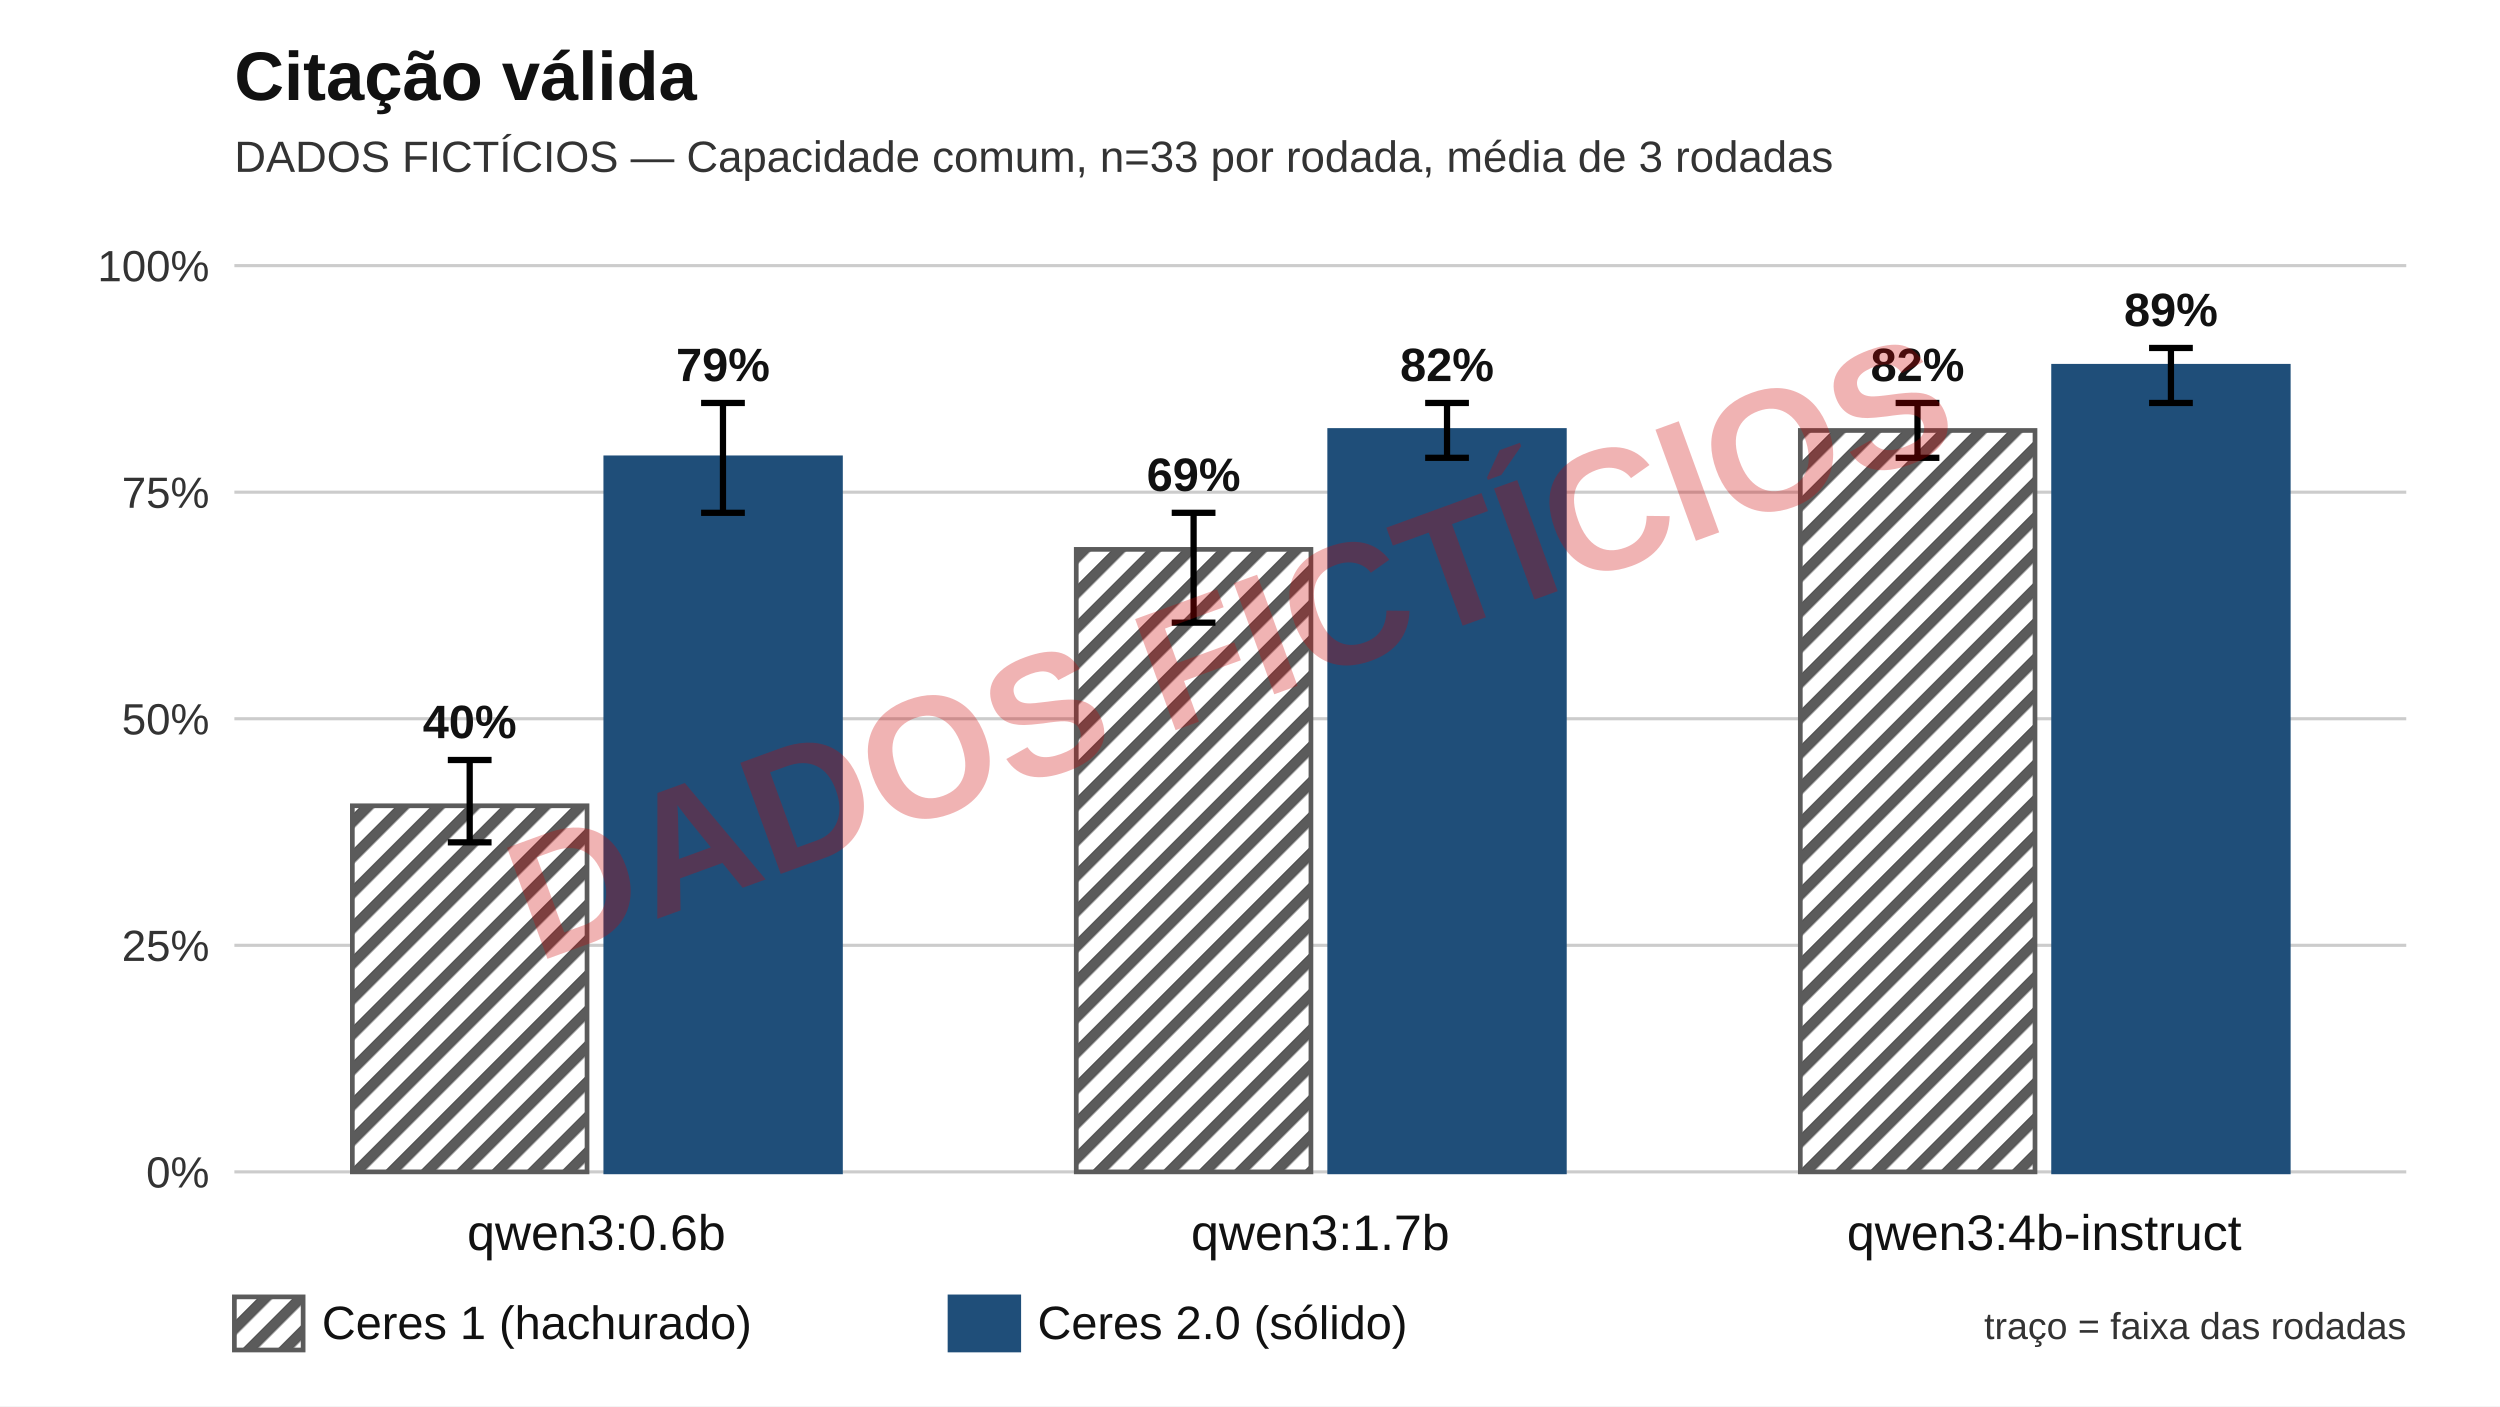
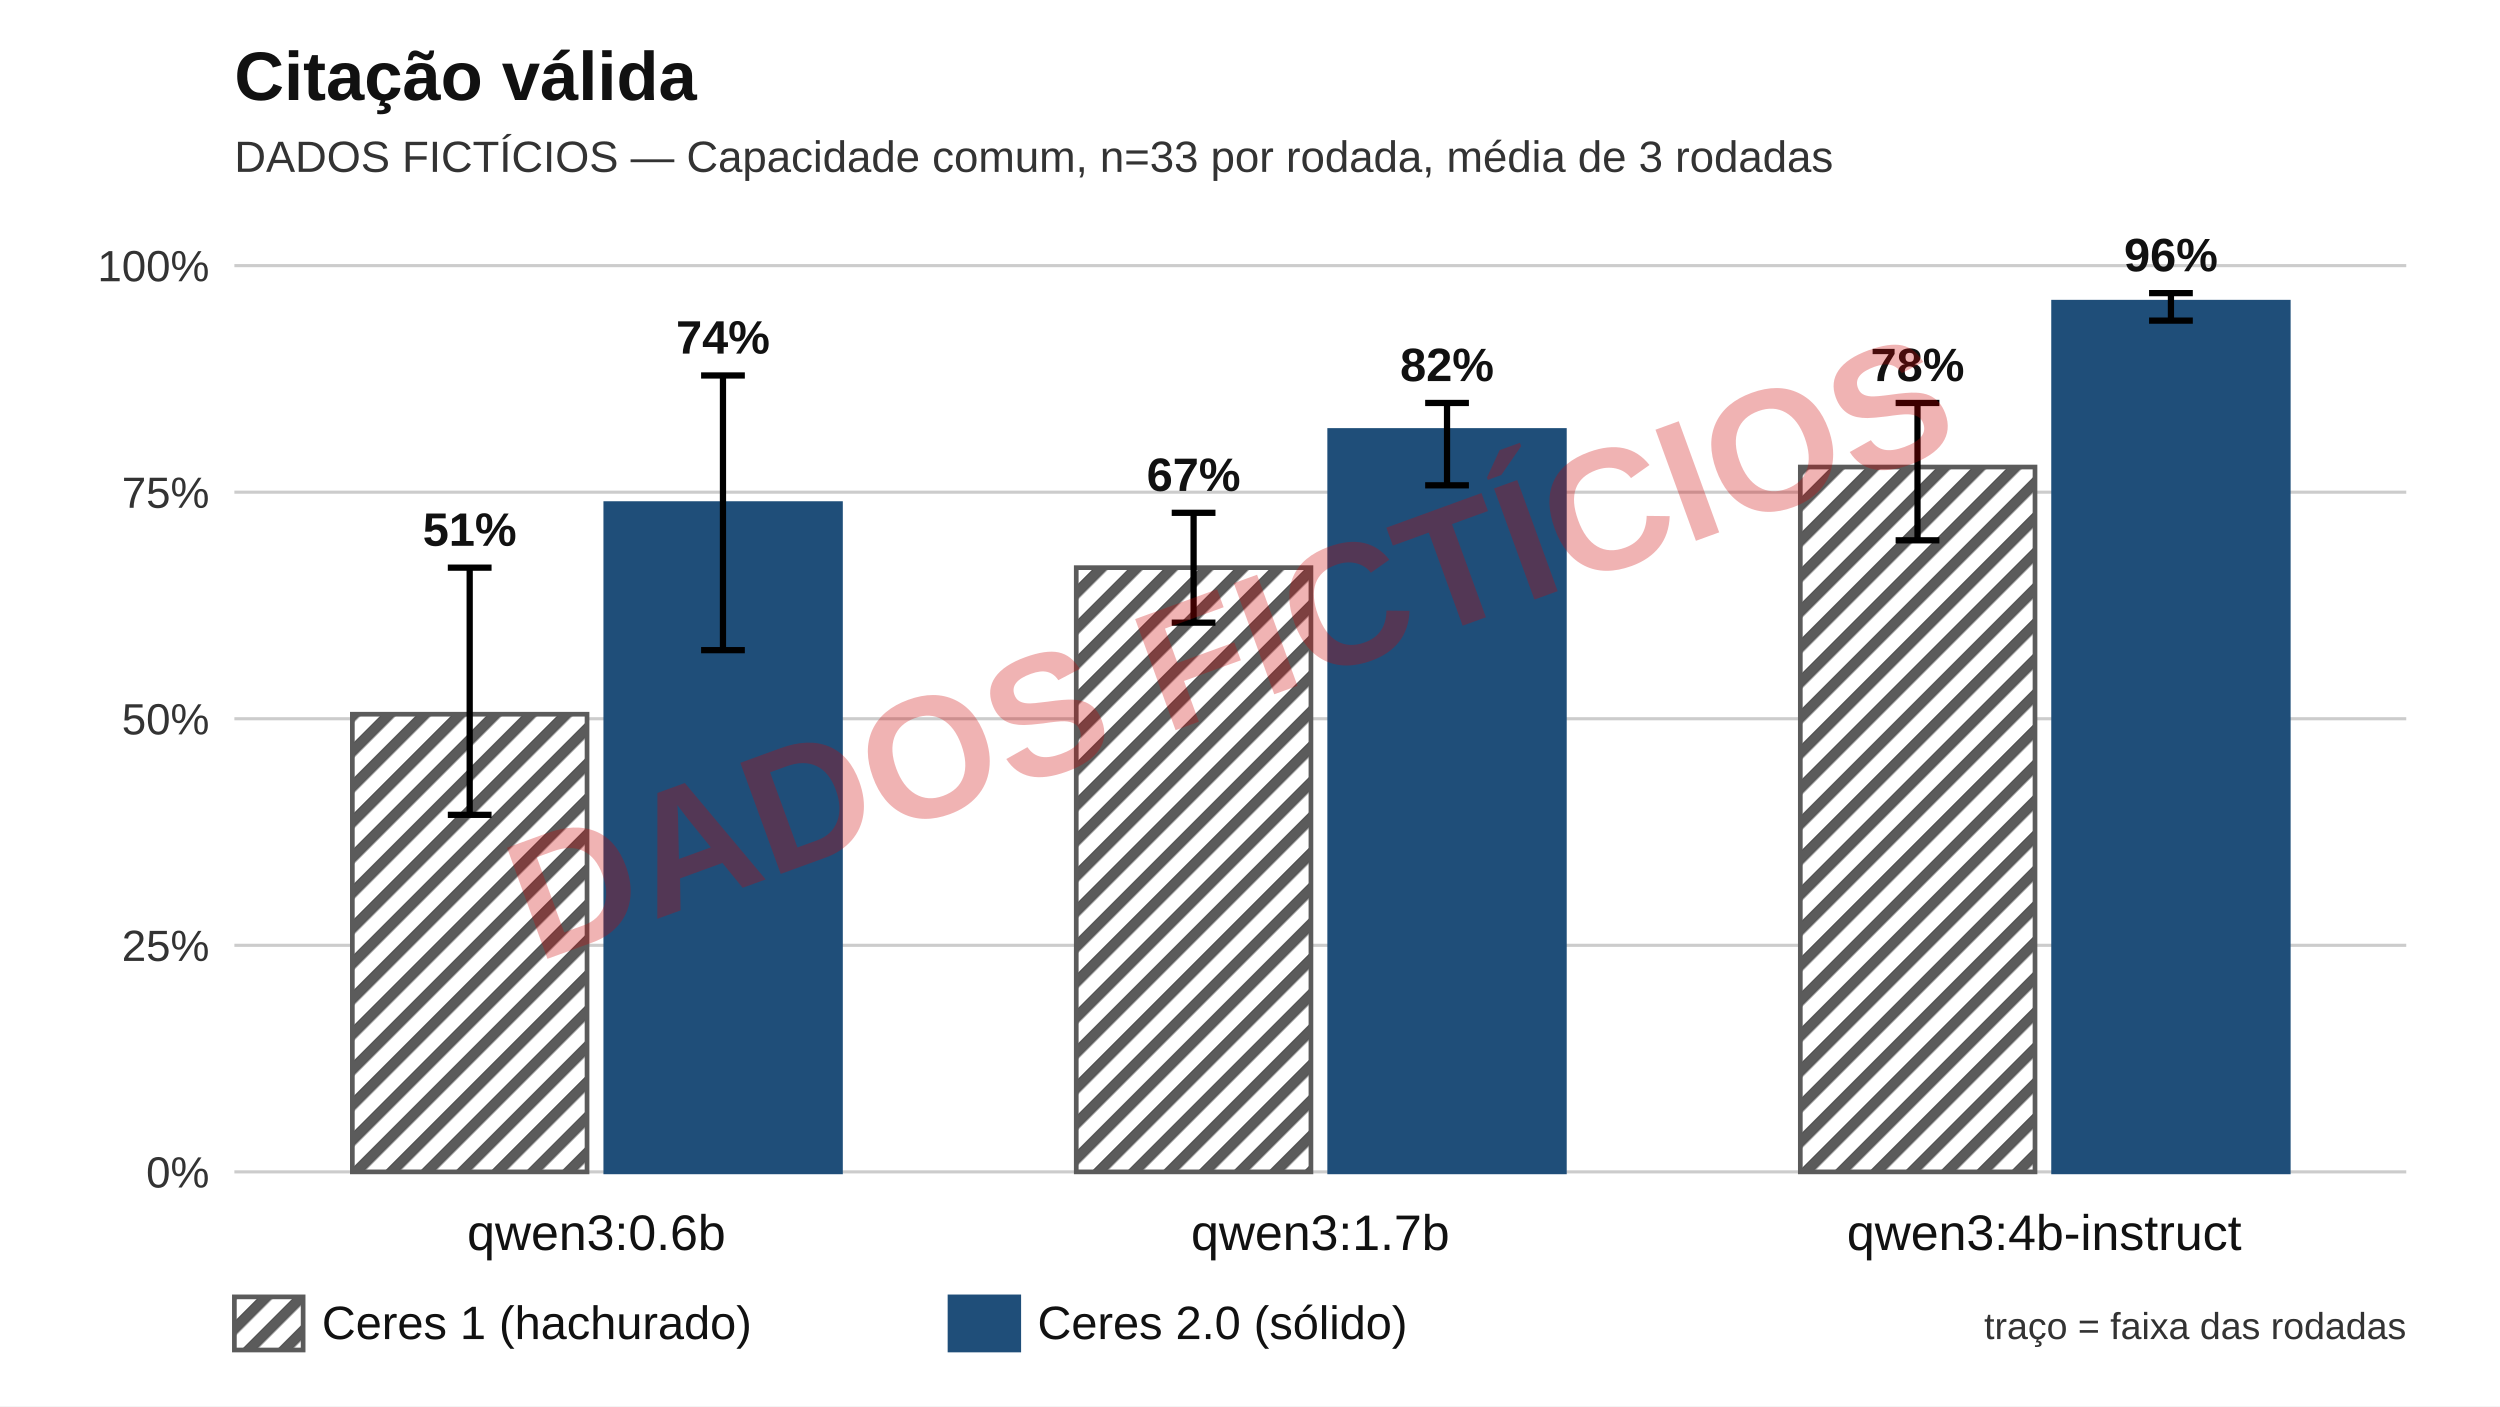
<svg xmlns="http://www.w3.org/2000/svg" viewBox="0 0 1600 900" width="1600" height="900" font-family="Arial, Helvetica, sans-serif" role="img" aria-label="Citação válida">
  <defs>
    <pattern id="hachura-diagonal" width="16" height="16" patternUnits="userSpaceOnUse" patternTransform="rotate(45)">
      <rect width="16" height="16" fill="#ffffff" />
      <rect width="7" height="16" fill="#5b5b5b" />
    </pattern>
    <pattern id="hachura-pontos" width="14" height="14" patternUnits="userSpaceOnUse">
      <rect width="14" height="14" fill="#ffffff" />
      <circle cx="7" cy="7" r="4" fill="#7a4b00" />
    </pattern>
  </defs>
  <rect width="1600" height="900" fill="#ffffff" />
  <text x="150" y="64" font-size="44" font-weight="bold" fill="#111111">Citação válida</text>
  <text x="150" y="110" font-size="28" fill="#333333">DADOS FICTÍCIOS — Capacidade comum, n=33 por rodada, média de 3 rodadas</text>
  <line x1="150" y1="750.0" x2="1540" y2="750.0" stroke="#cccccc" stroke-width="2" />
  <text x="134" y="760.0" font-size="28" text-anchor="end" fill="#333333">0%</text>
  <line x1="150" y1="605.0" x2="1540" y2="605.0" stroke="#cccccc" stroke-width="2" />
  <text x="134" y="615.0" font-size="28" text-anchor="end" fill="#333333">25%</text>
  <line x1="150" y1="460.0" x2="1540" y2="460.0" stroke="#cccccc" stroke-width="2" />
  <text x="134" y="470.0" font-size="28" text-anchor="end" fill="#333333">50%</text>
  <line x1="150" y1="315.0" x2="1540" y2="315.0" stroke="#cccccc" stroke-width="2" />
  <text x="134" y="325.0" font-size="28" text-anchor="end" fill="#333333">75%</text>
  <line x1="150" y1="170.0" x2="1540" y2="170.0" stroke="#cccccc" stroke-width="2" />
  <text x="134" y="180.0" font-size="28" text-anchor="end" fill="#333333">100%</text>
  <text x="381.7" y="800" font-size="32" text-anchor="middle" fill="#111111">qwen3:0.6b</text>
-   <rect x="225.5" y="515.7" width="150.2" height="234.3" fill="url(#hachura-diagonal)" stroke="#5b5b5b" stroke-width="3" />
-   <line x1="300.6" y1="539.1" x2="300.6" y2="486.4" stroke="#000000" stroke-width="4" />
-   <line x1="286.6" y1="539.1" x2="314.6" y2="539.1" stroke="#000000" stroke-width="4" />
-   <line x1="286.6" y1="486.4" x2="314.6" y2="486.4" stroke="#000000" stroke-width="4" />
-   <text x="300.6" y="472.4" font-size="30" font-weight="bold" text-anchor="middle" fill="#111111">40%</text>
-   <rect x="387.7" y="293.0" width="150.2" height="457.0" fill="#1f4e79" stroke="#1f4e79" stroke-width="3" />
-   <line x1="462.7" y1="328.2" x2="462.7" y2="257.9" stroke="#000000" stroke-width="4" />
-   <line x1="448.7" y1="328.2" x2="476.7" y2="328.2" stroke="#000000" stroke-width="4" />
-   <line x1="448.7" y1="257.9" x2="476.7" y2="257.9" stroke="#000000" stroke-width="4" />
-   <text x="462.7" y="243.9" font-size="30" font-weight="bold" text-anchor="middle" fill="#111111">79%</text>
+   <rect x="225.5" y="457.1" width="150.2" height="292.9" fill="url(#hachura-diagonal)" stroke="#5b5b5b" stroke-width="3" />
+   <line x1="300.6" y1="521.5" x2="300.6" y2="363.3" stroke="#000000" stroke-width="4" />
+   <line x1="286.6" y1="521.5" x2="314.6" y2="521.5" stroke="#000000" stroke-width="4" />
+   <line x1="286.6" y1="363.3" x2="314.6" y2="363.3" stroke="#000000" stroke-width="4" />
+   <text x="300.6" y="349.3" font-size="30" font-weight="bold" text-anchor="middle" fill="#111111">51%</text>
+   <rect x="387.7" y="322.3" width="150.2" height="427.7" fill="#1f4e79" stroke="#1f4e79" stroke-width="3" />
+   <line x1="462.7" y1="416.1" x2="462.7" y2="240.3" stroke="#000000" stroke-width="4" />
+   <line x1="448.7" y1="416.1" x2="476.7" y2="416.1" stroke="#000000" stroke-width="4" />
+   <line x1="448.7" y1="240.3" x2="476.7" y2="240.3" stroke="#000000" stroke-width="4" />
+   <text x="462.7" y="226.3" font-size="30" font-weight="bold" text-anchor="middle" fill="#111111">74%</text>
  <text x="845.0" y="800" font-size="32" text-anchor="middle" fill="#111111">qwen3:1.7b</text>
-   <rect x="688.8" y="351.6" width="150.2" height="398.4" fill="url(#hachura-diagonal)" stroke="#5b5b5b" stroke-width="3" />
+   <rect x="688.8" y="363.3" width="150.2" height="386.7" fill="url(#hachura-diagonal)" stroke="#5b5b5b" stroke-width="3" />
  <line x1="763.9" y1="398.5" x2="763.9" y2="328.2" stroke="#000000" stroke-width="4" />
  <line x1="749.9" y1="398.5" x2="777.9" y2="398.5" stroke="#000000" stroke-width="4" />
  <line x1="749.9" y1="328.2" x2="777.9" y2="328.2" stroke="#000000" stroke-width="4" />
-   <text x="763.9" y="314.2" font-size="30" font-weight="bold" text-anchor="middle" fill="#111111">69%</text>
+   <text x="763.9" y="314.2" font-size="30" font-weight="bold" text-anchor="middle" fill="#111111">67%</text>
  <rect x="851.0" y="275.5" width="150.2" height="474.5" fill="#1f4e79" stroke="#1f4e79" stroke-width="3" />
-   <line x1="926.1" y1="293.0" x2="926.1" y2="257.9" stroke="#000000" stroke-width="4" />
-   <line x1="912.1" y1="293.0" x2="940.1" y2="293.0" stroke="#000000" stroke-width="4" />
+   <line x1="926.1" y1="310.6" x2="926.1" y2="257.9" stroke="#000000" stroke-width="4" />
+   <line x1="912.1" y1="310.6" x2="940.1" y2="310.6" stroke="#000000" stroke-width="4" />
  <line x1="912.1" y1="257.9" x2="940.1" y2="257.9" stroke="#000000" stroke-width="4" />
  <text x="926.1" y="243.9" font-size="30" font-weight="bold" text-anchor="middle" fill="#111111">82%</text>
  <text x="1308.3" y="800" font-size="32" text-anchor="middle" fill="#111111">qwen3:4b-instruct</text>
-   <rect x="1152.2" y="275.5" width="150.2" height="474.5" fill="url(#hachura-diagonal)" stroke="#5b5b5b" stroke-width="3" />
-   <line x1="1227.2" y1="293.0" x2="1227.2" y2="257.9" stroke="#000000" stroke-width="4" />
-   <line x1="1213.2" y1="293.0" x2="1241.2" y2="293.0" stroke="#000000" stroke-width="4" />
+   <rect x="1152.2" y="298.9" width="150.2" height="451.1" fill="url(#hachura-diagonal)" stroke="#5b5b5b" stroke-width="3" />
+   <line x1="1227.2" y1="345.8" x2="1227.2" y2="257.9" stroke="#000000" stroke-width="4" />
+   <line x1="1213.2" y1="345.8" x2="1241.2" y2="345.8" stroke="#000000" stroke-width="4" />
  <line x1="1213.2" y1="257.9" x2="1241.2" y2="257.9" stroke="#000000" stroke-width="4" />
-   <text x="1227.2" y="243.9" font-size="30" font-weight="bold" text-anchor="middle" fill="#111111">82%</text>
-   <rect x="1314.3" y="234.4" width="150.2" height="515.6" fill="#1f4e79" stroke="#1f4e79" stroke-width="3" />
-   <line x1="1389.4" y1="257.9" x2="1389.4" y2="222.7" stroke="#000000" stroke-width="4" />
-   <line x1="1375.4" y1="257.9" x2="1403.4" y2="257.9" stroke="#000000" stroke-width="4" />
-   <line x1="1375.4" y1="222.7" x2="1403.4" y2="222.7" stroke="#000000" stroke-width="4" />
-   <text x="1389.4" y="208.7" font-size="30" font-weight="bold" text-anchor="middle" fill="#111111">89%</text>
+   <text x="1227.2" y="243.9" font-size="30" font-weight="bold" text-anchor="middle" fill="#111111">78%</text>
+   <rect x="1314.3" y="193.4" width="150.2" height="556.6" fill="#1f4e79" stroke="#1f4e79" stroke-width="3" />
+   <line x1="1389.4" y1="205.2" x2="1389.4" y2="187.6" stroke="#000000" stroke-width="4" />
+   <line x1="1375.4" y1="205.2" x2="1403.4" y2="205.2" stroke="#000000" stroke-width="4" />
+   <line x1="1375.4" y1="187.6" x2="1403.4" y2="187.6" stroke="#000000" stroke-width="4" />
+   <text x="1389.4" y="173.6" font-size="30" font-weight="bold" text-anchor="middle" fill="#111111">96%</text>
  <rect x="150" y="830" width="44" height="34" fill="url(#hachura-diagonal)" stroke="#5b5b5b" stroke-width="3" />
  <text x="206" y="857" font-size="30" fill="#111111">Ceres 1 (hachurado)</text>
  <rect x="608" y="830" width="44" height="34" fill="#1f4e79" stroke="#1f4e79" stroke-width="3" />
  <text x="664" y="857" font-size="30" fill="#111111">Ceres 2.0 (sólido)</text>
  <text x="1540" y="857" font-size="24" text-anchor="end" fill="#333333">traço = faixa das rodadas</text>
  <text x="800.0" y="450.0" font-size="110" font-weight="bold" fill="#cc0000" fill-opacity="0.30" text-anchor="middle" transform="rotate(-20 800.0 450.0)">DADOS FICTÍCIOS</text>
</svg>
